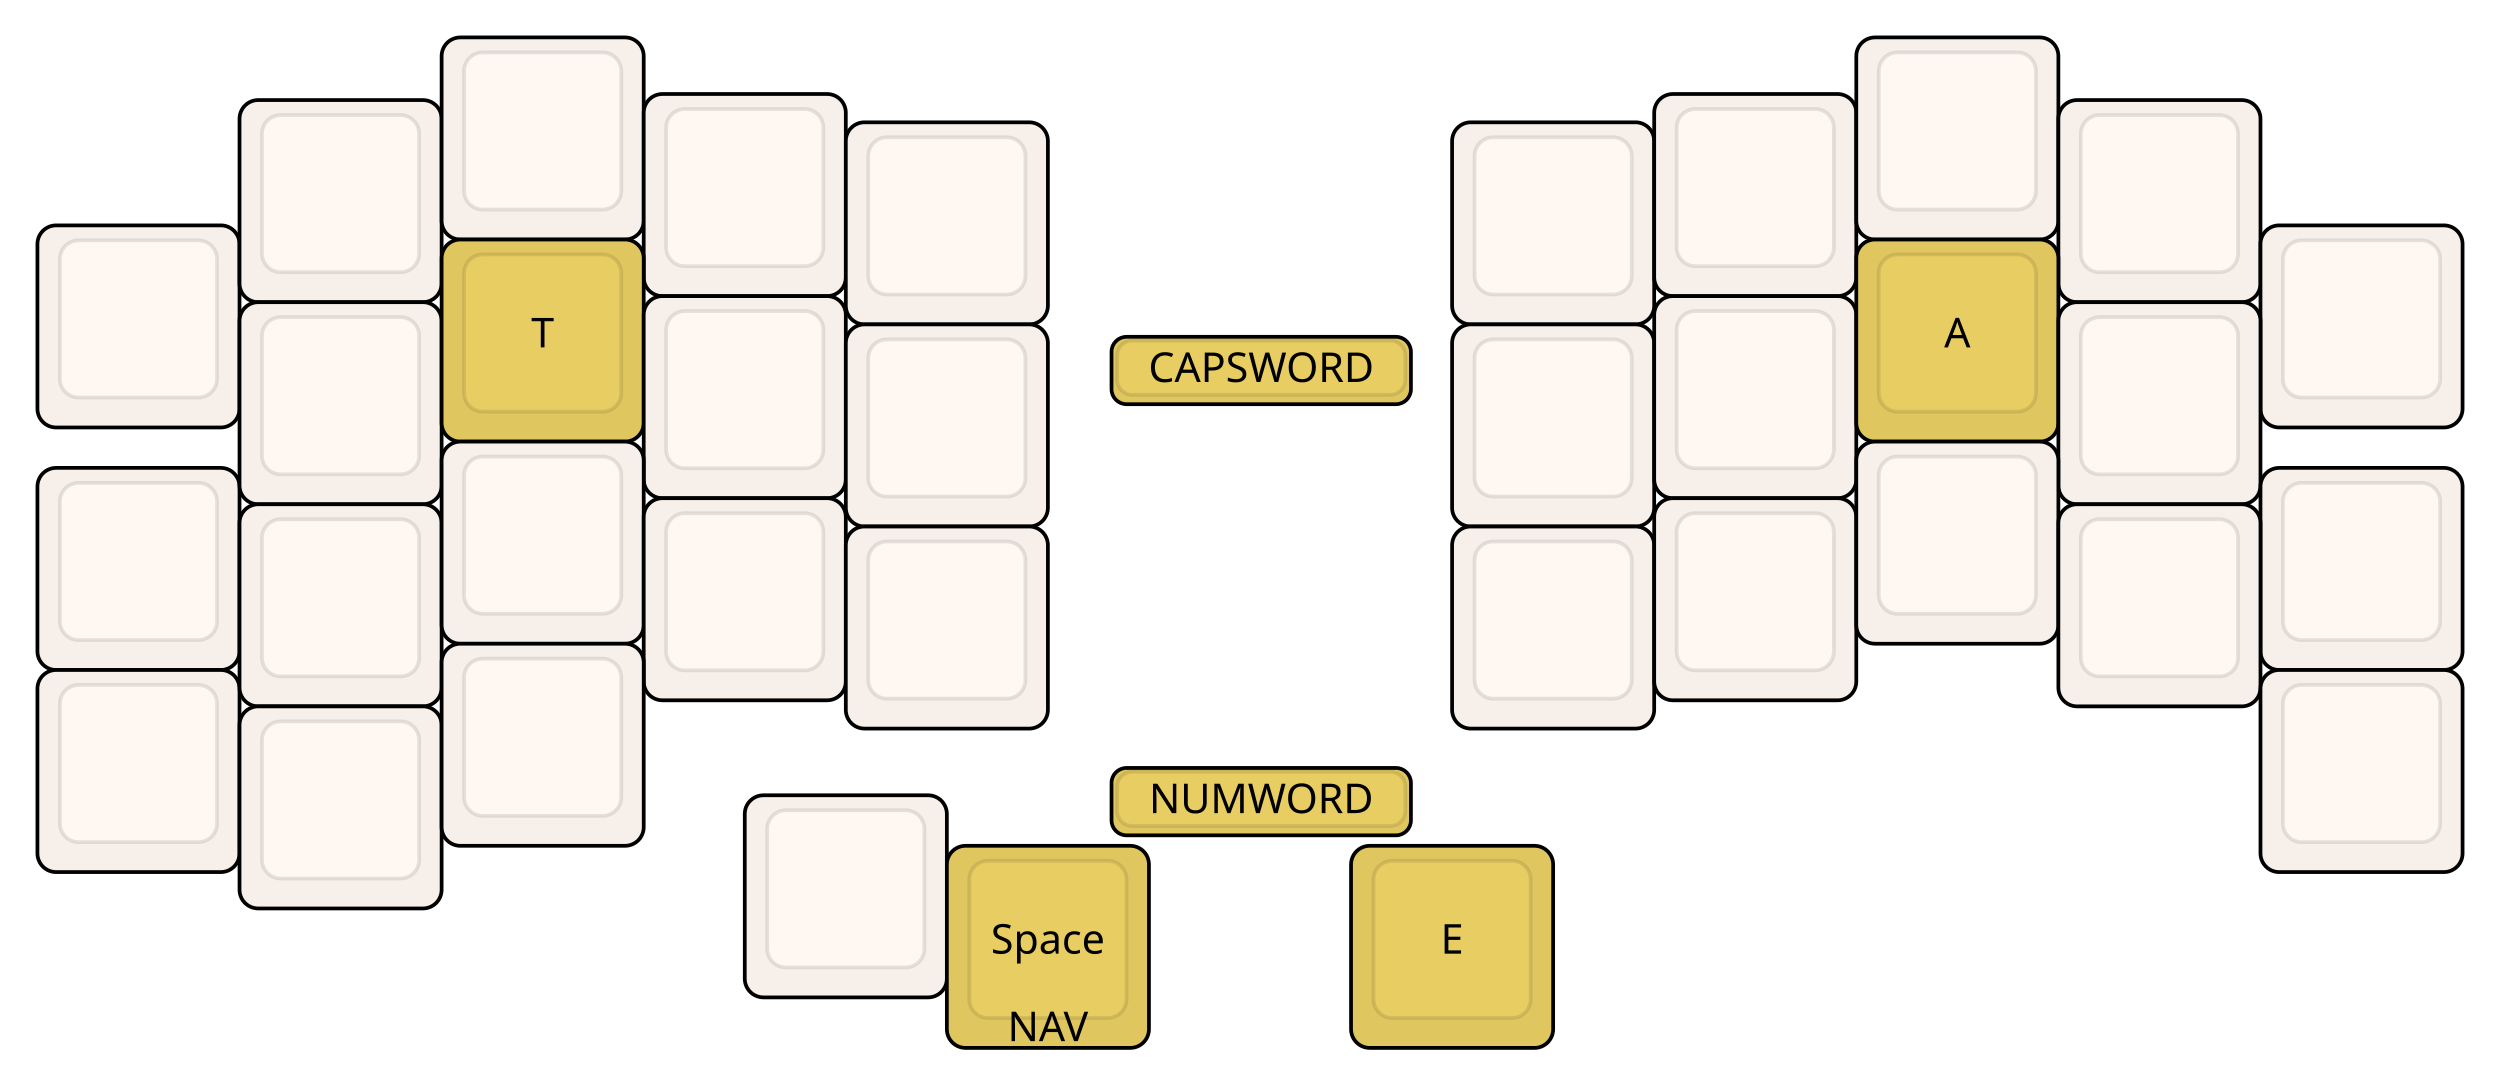
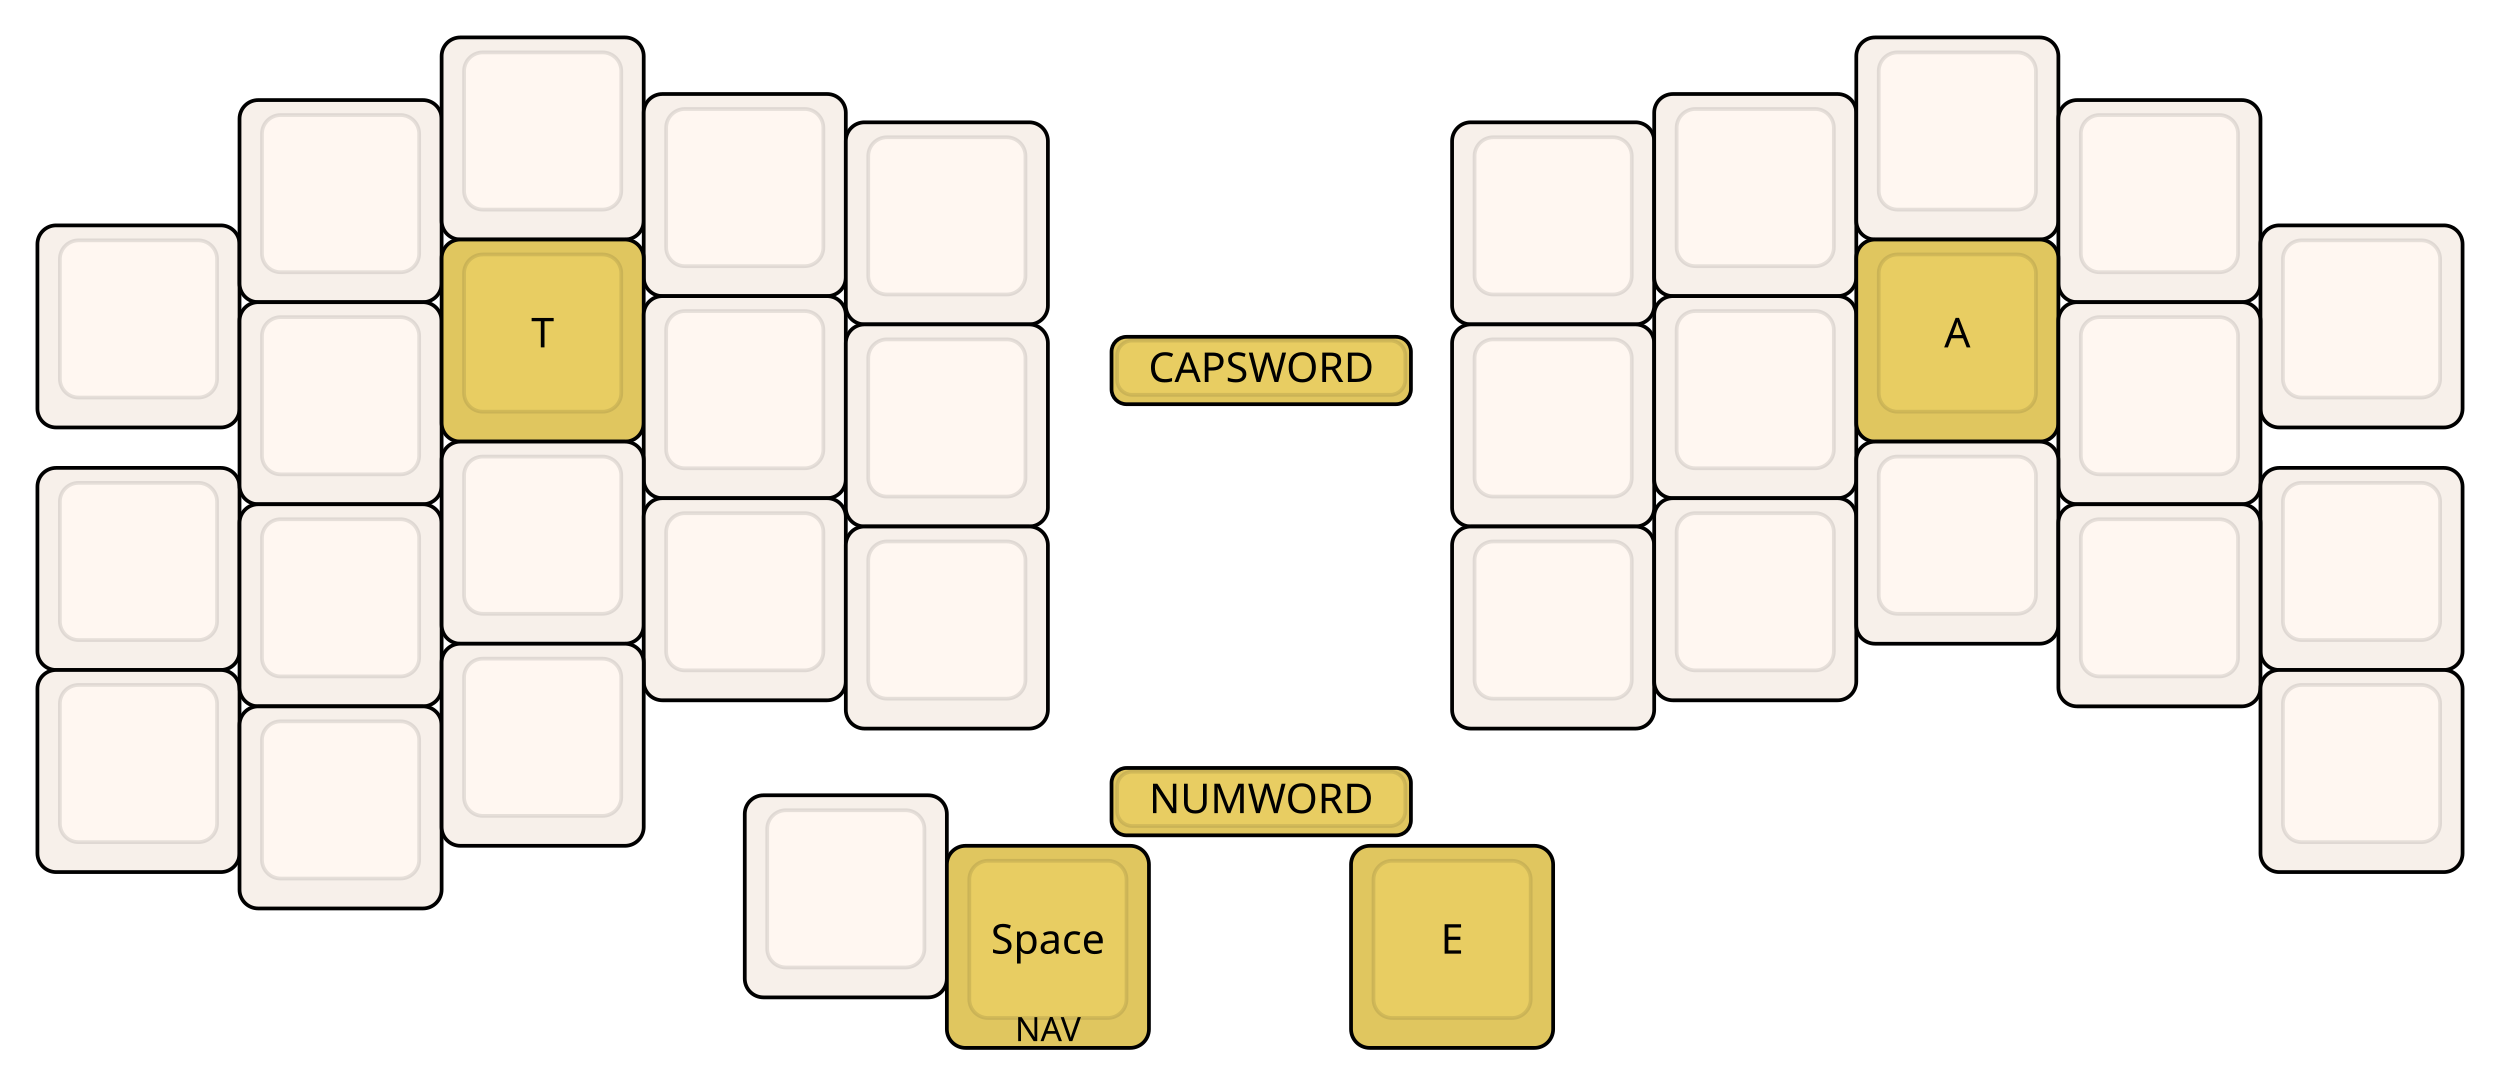
- <svg xmlns="http://www.w3.org/2000/svg" width="668px" height="290x" viewBox="0 0 668 290">
+ <svg xmlns="http://www.w3.org/2000/svg" width="668px" class="keymap cybershard" height="290x" viewBox="0 0 668 290">
  <style type="text/css">
    .keycap .border { stroke: black; stroke-width: 1; }
    .keycap .inner.border { stroke: rgba(0,0,0,.1); }
-     .keycap { font-family: sans-serif; font-size: 11px}
-     .combo-output { font-family: sans-serif; font-size: 16px}
-     .combos .keycap { font-size: 8px}
+     .keycap { font-family: sans-serif; font-size: 11px }
+     .keycap .sub { font-size: 9px }
+     .combos .keycap { font-size: 8px }
  </style>
  <g class="keycap combo_background">
    <rect x="10" y="60.22" width="54" height="54" rx="5" fill="#f7f0ea" class="outer border" />
    <rect x="16" y="64.22" width="42" height="42" rx="5" fill="#fff7f1" class="inner border" />
  </g>
  <g class="keycap combo_background">
    <rect x="64" y="26.74" width="54" height="54" rx="5" fill="#f7f0ea" class="outer border" />
    <rect x="70" y="30.74" width="42" height="42" rx="5" fill="#fff7f1" class="inner border" />
  </g>
  <g class="keycap combo_background">
    <rect x="118" y="10" width="54" height="54" rx="5" fill="#f7f0ea" class="outer border" />
    <rect x="124" y="14" width="42" height="42" rx="5" fill="#fff7f1" class="inner border" />
  </g>
  <g class="keycap combo_background">
    <rect x="172" y="25.12" width="54" height="54" rx="5" fill="#f7f0ea" class="outer border" />
    <rect x="178" y="29.12" width="42" height="42" rx="5" fill="#fff7f1" class="inner border" />
  </g>
  <g class="keycap combo_background">
    <rect x="226" y="32.68" width="54" height="54" rx="5" fill="#f7f0ea" class="outer border" />
    <rect x="232" y="36.68" width="42" height="42" rx="5" fill="#fff7f1" class="inner border" />
  </g>
  <g class="keycap combo_background">
    <rect x="388" y="32.68" width="54" height="54" rx="5" fill="#f7f0ea" class="outer border" />
    <rect x="394" y="36.68" width="42" height="42" rx="5" fill="#fff7f1" class="inner border" />
  </g>
  <g class="keycap combo_background">
    <rect x="442" y="25.12" width="54" height="54" rx="5" fill="#f7f0ea" class="outer border" />
    <rect x="448" y="29.12" width="42" height="42" rx="5" fill="#fff7f1" class="inner border" />
  </g>
  <g class="keycap combo_background">
    <rect x="496" y="10" width="54" height="54" rx="5" fill="#f7f0ea" class="outer border" />
    <rect x="502" y="14" width="42" height="42" rx="5" fill="#fff7f1" class="inner border" />
  </g>
  <g class="keycap combo_background">
    <rect x="550" y="26.74" width="54" height="54" rx="5" fill="#f7f0ea" class="outer border" />
    <rect x="556" y="30.74" width="42" height="42" rx="5" fill="#fff7f1" class="inner border" />
  </g>
  <g class="keycap combo_background">
    <rect x="604" y="60.22" width="54" height="54" rx="5" fill="#f7f0ea" class="outer border" />
    <rect x="610" y="64.22" width="42" height="42" rx="5" fill="#fff7f1" class="inner border" />
  </g>
  <g class="keycap combo_background">
    <rect x="10" y="125.02" width="54" height="54" rx="5" fill="#f7f0ea" class="outer border" />
    <rect x="16" y="129.02" width="42" height="42" rx="5" fill="#fff7f1" class="inner border" />
  </g>
  <g class="keycap combo_background">
    <rect x="64" y="80.74" width="54" height="54" rx="5" fill="#f7f0ea" class="outer border" />
    <rect x="70" y="84.74" width="42" height="42" rx="5" fill="#fff7f1" class="inner border" />
  </g>
  <g class="keycap special">
    <rect x="118" y="64" width="54" height="54" rx="5" fill="#e0c65f" class="outer border" />
    <rect x="124" y="68" width="42" height="42" rx="5" fill="#e8cd62" class="inner border" />
    <text x="145" y="89" text-anchor="middle" dominant-baseline="middle" class="main">
      <tspan x="145" dy="0">T</tspan>
    </text>
  </g>
  <g class="keycap combo_background">
    <rect x="172" y="79.12" width="54" height="54" rx="5" fill="#f7f0ea" class="outer border" />
    <rect x="178" y="83.12" width="42" height="42" rx="5" fill="#fff7f1" class="inner border" />
  </g>
  <g class="keycap combo_background">
    <rect x="226" y="86.68" width="54" height="54" rx="5" fill="#f7f0ea" class="outer border" />
    <rect x="232" y="90.68" width="42" height="42" rx="5" fill="#fff7f1" class="inner border" />
  </g>
  <g class="keycap combo_background">
    <rect x="388" y="86.68" width="54" height="54" rx="5" fill="#f7f0ea" class="outer border" />
    <rect x="394" y="90.68" width="42" height="42" rx="5" fill="#fff7f1" class="inner border" />
  </g>
  <g class="keycap combo_background">
    <rect x="442" y="79.12" width="54" height="54" rx="5" fill="#f7f0ea" class="outer border" />
    <rect x="448" y="83.12" width="42" height="42" rx="5" fill="#fff7f1" class="inner border" />
  </g>
  <g class="keycap special">
    <rect x="496" y="64" width="54" height="54" rx="5" fill="#e0c65f" class="outer border" />
    <rect x="502" y="68" width="42" height="42" rx="5" fill="#e8cd62" class="inner border" />
    <text x="523" y="89" text-anchor="middle" dominant-baseline="middle" class="main">
      <tspan x="523" dy="0">A</tspan>
    </text>
  </g>
  <g class="keycap combo_background">
    <rect x="550" y="80.74" width="54" height="54" rx="5" fill="#f7f0ea" class="outer border" />
    <rect x="556" y="84.74" width="42" height="42" rx="5" fill="#fff7f1" class="inner border" />
  </g>
  <g class="keycap combo_background">
    <rect x="604" y="125.02" width="54" height="54" rx="5" fill="#f7f0ea" class="outer border" />
    <rect x="610" y="129.02" width="42" height="42" rx="5" fill="#fff7f1" class="inner border" />
  </g>
  <g class="keycap combo_background">
    <rect x="10" y="179.02" width="54" height="54" rx="5" fill="#f7f0ea" class="outer border" />
    <rect x="16" y="183.02" width="42" height="42" rx="5" fill="#fff7f1" class="inner border" />
  </g>
  <g class="keycap combo_background">
    <rect x="64" y="134.74" width="54" height="54" rx="5" fill="#f7f0ea" class="outer border" />
    <rect x="70" y="138.74" width="42" height="42" rx="5" fill="#fff7f1" class="inner border" />
  </g>
  <g class="keycap combo_background">
    <rect x="118" y="118" width="54" height="54" rx="5" fill="#f7f0ea" class="outer border" />
    <rect x="124" y="122" width="42" height="42" rx="5" fill="#fff7f1" class="inner border" />
  </g>
  <g class="keycap combo_background">
    <rect x="172" y="133.12" width="54" height="54" rx="5" fill="#f7f0ea" class="outer border" />
    <rect x="178" y="137.12" width="42" height="42" rx="5" fill="#fff7f1" class="inner border" />
  </g>
  <g class="keycap combo_background">
    <rect x="226" y="140.68" width="54" height="54" rx="5" fill="#f7f0ea" class="outer border" />
    <rect x="232" y="144.68" width="42" height="42" rx="5" fill="#fff7f1" class="inner border" />
  </g>
  <g class="keycap combo_background">
    <rect x="388" y="140.68" width="54" height="54" rx="5" fill="#f7f0ea" class="outer border" />
    <rect x="394" y="144.68" width="42" height="42" rx="5" fill="#fff7f1" class="inner border" />
  </g>
  <g class="keycap combo_background">
    <rect x="442" y="133.12" width="54" height="54" rx="5" fill="#f7f0ea" class="outer border" />
    <rect x="448" y="137.12" width="42" height="42" rx="5" fill="#fff7f1" class="inner border" />
  </g>
  <g class="keycap combo_background">
    <rect x="496" y="118" width="54" height="54" rx="5" fill="#f7f0ea" class="outer border" />
    <rect x="502" y="122" width="42" height="42" rx="5" fill="#fff7f1" class="inner border" />
  </g>
  <g class="keycap combo_background">
    <rect x="550" y="134.74" width="54" height="54" rx="5" fill="#f7f0ea" class="outer border" />
    <rect x="556" y="138.74" width="42" height="42" rx="5" fill="#fff7f1" class="inner border" />
  </g>
  <g class="keycap combo_background">
    <rect x="604" y="179.02" width="54" height="54" rx="5" fill="#f7f0ea" class="outer border" />
    <rect x="610" y="183.02" width="42" height="42" rx="5" fill="#fff7f1" class="inner border" />
  </g>
  <g class="keycap combo_background">
    <rect x="64" y="188.74" width="54" height="54" rx="5" fill="#f7f0ea" class="outer border" />
    <rect x="70" y="192.74" width="42" height="42" rx="5" fill="#fff7f1" class="inner border" />
  </g>
  <g class="keycap combo_background">
    <rect x="118" y="172" width="54" height="54" rx="5" fill="#f7f0ea" class="outer border" />
    <rect x="124" y="176" width="42" height="42" rx="5" fill="#fff7f1" class="inner border" />
  </g>
  <g class="keycap combo_background">
    <rect x="199" y="212.5" width="54" height="54" rx="5" fill="#f7f0ea" class="outer border" />
    <rect x="205" y="216.5" width="42" height="42" rx="5" fill="#fff7f1" class="inner border" />
  </g>
  <g class="keycap special">
    <rect x="253" y="226" width="54" height="54" rx="5" fill="#e0c65f" class="outer border" />
    <rect x="259" y="230" width="42" height="42" rx="5" fill="#e8cd62" class="inner border" />
    <text x="280" y="251" text-anchor="middle" dominant-baseline="middle" class="main">
      <tspan x="280" dy="0">Space</tspan>
    </text>
    <text x="280" y="278.2" text-anchor="middle" class="sub">NAV</text>
  </g>
  <g class="keycap special">
    <rect x="361" y="226" width="54" height="54" rx="5" fill="#e0c65f" class="outer border" />
    <rect x="367" y="230" width="42" height="42" rx="5" fill="#e8cd62" class="inner border" />
    <text x="388" y="251" text-anchor="middle" dominant-baseline="middle" class="main">
      <tspan x="388" dy="0">E</tspan>
    </text>
  </g>
  <g class="keycap special">
    <rect x="297" y="90" width="80" height="18" rx="4" fill="#e0c65f" class="outer border" />
    <rect x="298.5" y="91" width="77" height="14.5" rx="4" fill="#e8cd62" class="inner border" />
    <text x="337" y="98.25" text-anchor="middle" dominant-baseline="middle" class="main">
      <tspan x="337" dy="0">CAPSWORD</tspan>
    </text>
  </g>
  <g class="keycap special">
    <rect x="297" y="205.2" width="80" height="18" rx="4" fill="#e0c65f" class="outer border" />
    <rect x="298.5" y="206.2" width="77" height="14.5" rx="4" fill="#e8cd62" class="inner border" />
    <text x="337" y="213.45" text-anchor="middle" dominant-baseline="middle" class="main">
      <tspan x="337" dy="0">NUMWORD</tspan>
    </text>
  </g>
</svg>
